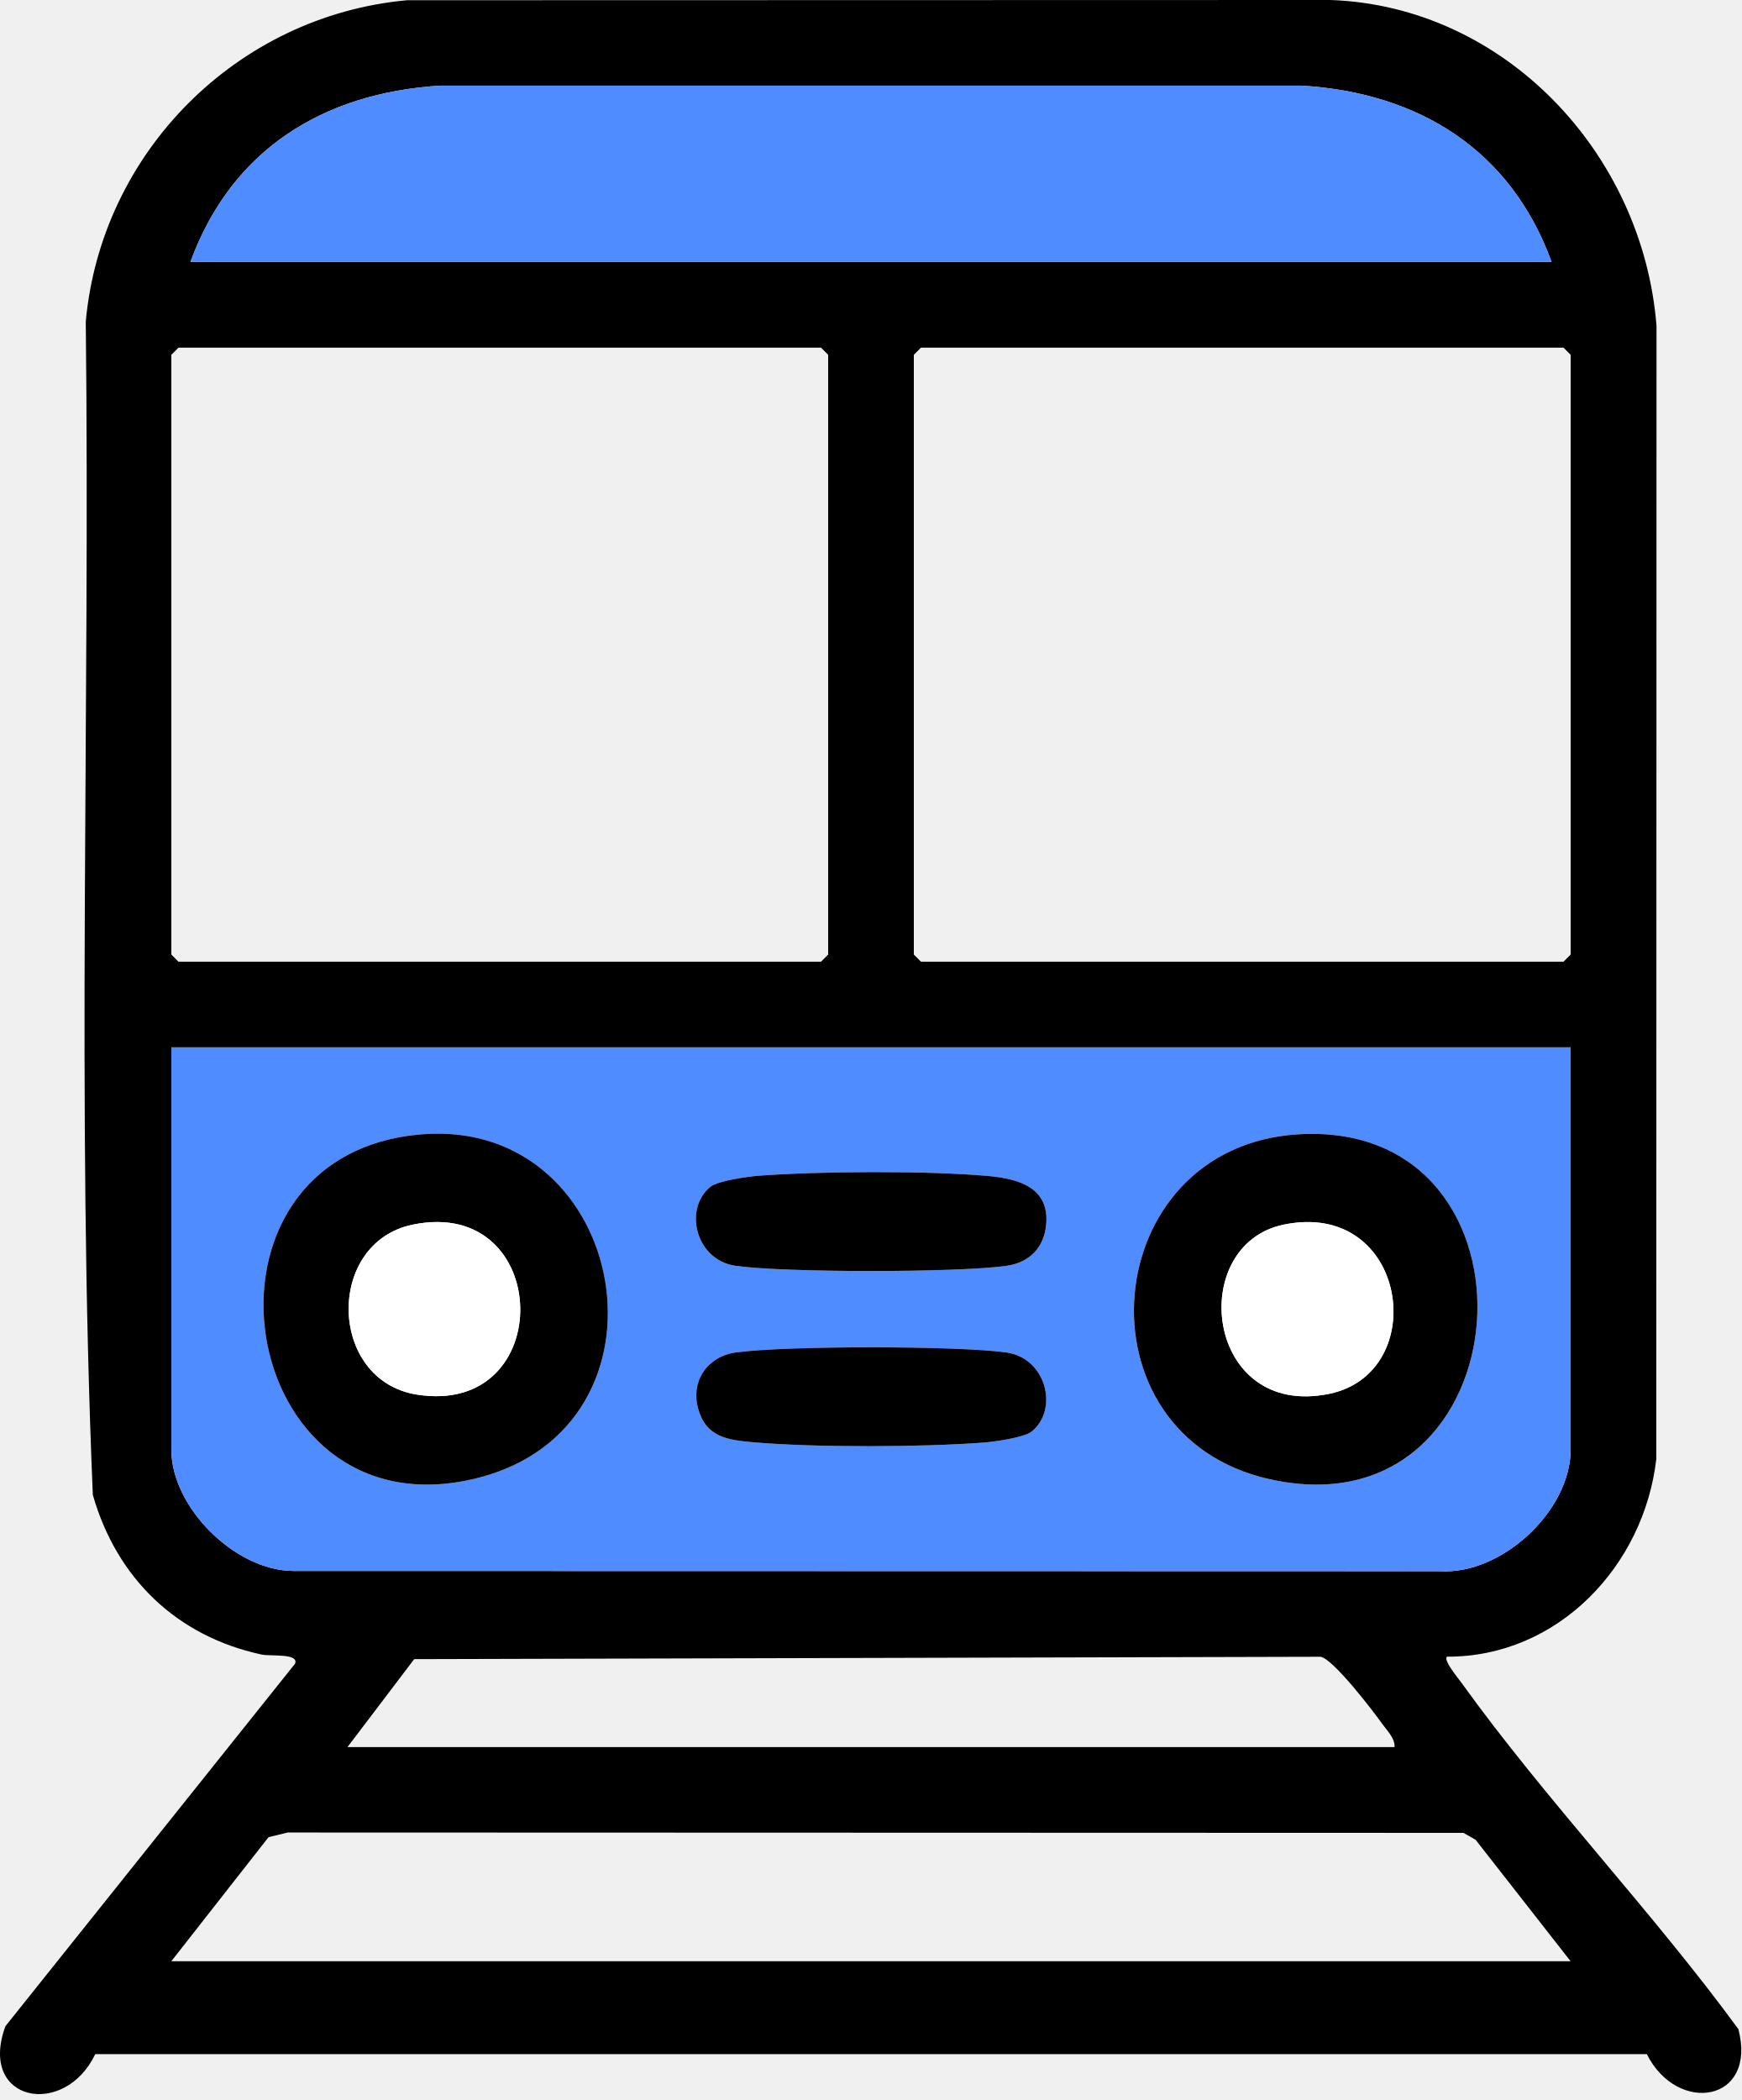
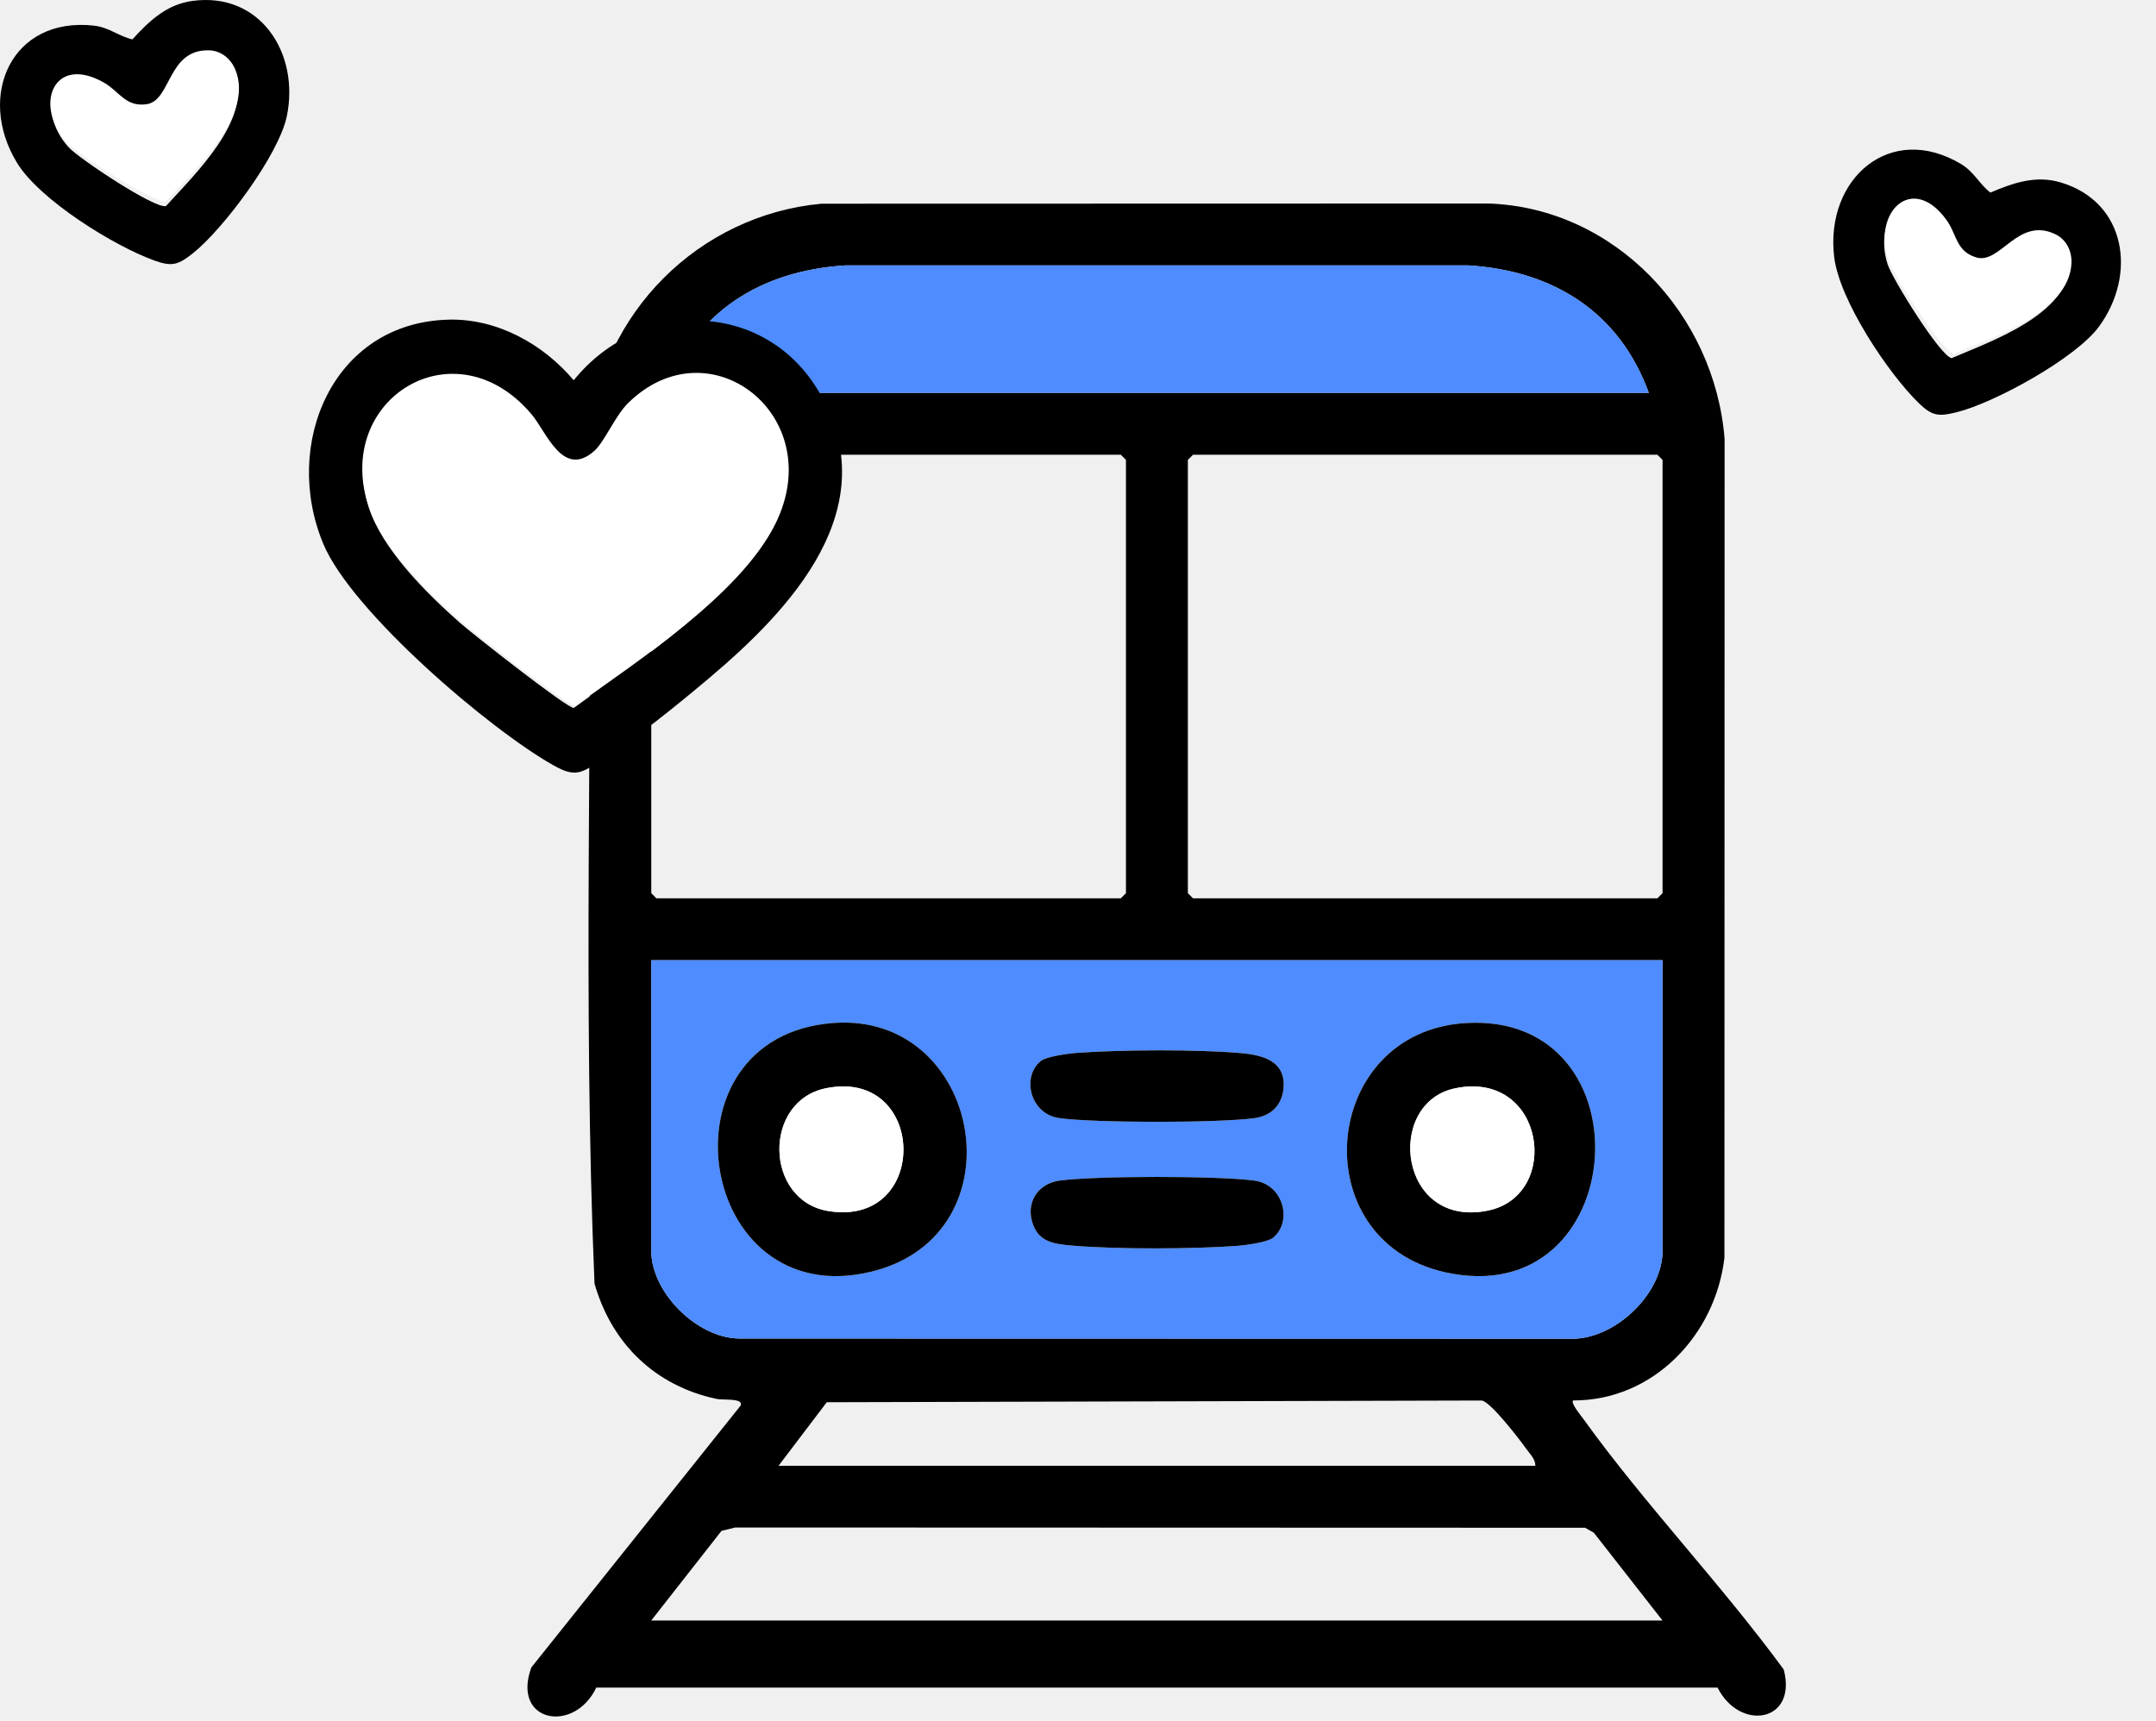
- <svg xmlns="http://www.w3.org/2000/svg" width="136" height="164" viewBox="0 0 136 164" fill="none">
-   <path d="M113.011 129.378C112.699 129.642 113.892 131.066 114.137 131.408C120.773 140.63 129.033 149.251 135.772 158.466C137.267 164.183 131.01 165.176 128.62 160.418H7.439C5.049 165.443 -1.754 164.176 0.424 158.236L23.044 129.928C23.371 129.092 21.152 129.367 20.427 129.211C13.784 127.779 9.112 123.244 7.249 116.743C5.967 86.324 7.048 55.63 6.699 25.114C7.907 11.866 18.527 1.23 31.791 0.018L103.915 -9.15527e-05C117.509 0.479 128.323 11.97 129.378 25.464L129.36 113.944C128.401 122.296 121.665 129.415 113.011 129.378ZM121.185 20.46C117.992 11.702 110.84 7.26 101.688 6.687H34.371C25.215 7.26 18.067 11.706 14.873 20.46H121.189H121.185ZM13.94 27.151L13.383 27.709V74.547L13.94 75.105H64.124L64.682 74.547V27.709L64.124 27.151H13.94ZM71.931 27.151L71.373 27.709V74.547L71.931 75.105H122.115L122.672 74.547V27.709L122.115 27.151H71.931ZM122.672 81.796H13.383V113.208C13.383 117.694 18.316 122.627 22.866 122.683L112.465 122.702C117.301 123.003 122.672 117.969 122.672 113.208V81.796ZM108.918 136.441C108.955 135.735 108.342 135.17 107.952 134.619C107.216 133.582 104.138 129.575 103.149 129.385L32.349 129.571L27.137 136.441H108.918ZM122.672 153.169L115.249 143.678L114.301 143.139L22.468 143.11L20.974 143.474L13.379 153.165H122.669L122.672 153.169Z" fill="black" />
-   <path d="M122.672 81.796V113.207C122.672 117.969 117.305 123.003 112.465 122.701L22.866 122.683C18.316 122.627 13.383 117.694 13.383 113.207V81.796H122.672ZM33.01 88.58C13.721 90.063 18.253 120.088 37.185 115.453C53.504 111.457 49.132 87.342 33.01 88.58ZM101.417 88.584C85.7 89.513 83.741 112.085 99.171 115.52C119.264 119.992 121.46 87.398 101.417 88.584ZM55.493 92.68C53.359 94.405 54.333 98.424 57.47 98.859C61.307 99.394 74.752 99.394 78.592 98.859C80.376 98.609 81.54 97.465 81.707 95.643C81.982 92.688 79.469 92.045 77.131 91.837C72.384 91.413 64.069 91.461 59.281 91.818C58.426 91.881 56.073 92.208 55.493 92.68ZM80.566 111.799C82.7 110.074 81.726 106.055 78.588 105.62C74.752 105.085 61.307 105.085 57.467 105.62C55.247 105.929 53.946 107.836 54.511 109.966C55.114 112.233 56.786 112.46 58.924 112.642C63.723 113.051 71.946 113.022 76.775 112.661C77.629 112.598 79.983 112.271 80.562 111.799H80.566Z" fill="#4E8CFF" />
-   <path d="M121.185 20.46H14.869C18.063 11.706 25.215 7.26 34.367 6.688H101.688C110.84 7.26 117.992 11.702 121.185 20.46Z" fill="#4E8CFF" />
-   <path d="M101.416 88.584C121.46 87.398 119.263 119.991 99.171 115.519C83.744 112.085 85.703 89.513 101.416 88.584ZM100.268 95.635C92.621 97.208 94.127 110.843 103.818 108.851C111.825 107.204 109.959 93.643 100.268 95.635Z" fill="black" />
-   <path d="M33.01 88.58C49.136 87.339 53.504 111.453 37.185 115.453C18.252 120.092 13.721 90.067 33.01 88.58ZM32.241 95.636C25.408 97.041 25.613 107.799 32.549 108.91C43.571 110.676 43.184 93.387 32.241 95.636Z" fill="black" />
-   <path d="M55.492 92.68C56.072 92.208 58.425 91.881 59.281 91.818C64.068 91.461 72.384 91.416 77.131 91.836C79.469 92.044 81.982 92.688 81.707 95.643C81.536 97.464 80.376 98.609 78.592 98.858C74.756 99.394 61.31 99.394 57.47 98.858C54.333 98.42 53.359 94.405 55.492 92.68Z" fill="black" />
-   <path d="M80.566 111.799C79.986 112.271 77.633 112.598 76.778 112.661C71.949 113.022 63.726 113.051 58.927 112.642C56.79 112.46 55.117 112.234 54.515 109.966C53.95 107.836 55.251 105.929 57.47 105.62C61.306 105.085 74.752 105.085 78.592 105.62C81.729 106.059 82.703 110.074 80.57 111.799H80.566Z" fill="black" />
-   <path d="M100.268 95.636C109.959 93.643 111.825 107.204 103.818 108.851C94.127 110.843 92.621 97.208 100.268 95.636Z" fill="white" />
-   <path d="M32.24 95.636C43.188 93.387 43.571 110.676 32.549 108.91C25.613 107.799 25.404 97.041 32.24 95.636Z" fill="white" />
+ <svg xmlns="http://www.w3.org/2000/svg" width="233" height="186" viewBox="0 0 233 186" fill="none">
+   <path d="M170.011 151.378C169.699 151.642 170.892 153.066 171.137 153.408C177.773 162.63 186.033 171.251 192.772 180.466C194.267 186.183 188.01 187.176 185.62 182.418H64.439C62.048 187.443 55.246 186.176 57.424 180.236L80.044 151.928C80.371 151.092 78.152 151.367 77.427 151.211C70.784 149.779 66.112 145.244 64.249 138.743C62.967 108.324 64.048 77.63 63.699 47.114C64.907 33.866 75.528 23.23 88.791 22.018L160.915 22C174.509 22.48 185.323 33.97 186.378 47.464L186.36 135.944C185.401 144.296 178.665 151.415 170.011 151.378ZM178.185 42.46C174.992 33.702 167.84 29.26 158.688 28.687H91.371C82.215 29.26 75.067 33.706 71.873 42.46H178.189H178.185ZM70.94 49.151L70.383 49.709V96.547L70.94 97.105H121.124L121.682 96.547V49.709L121.124 49.151H70.94ZM128.931 49.151L128.373 49.709V96.547L128.931 97.105H179.115L179.672 96.547V49.709L179.115 49.151H128.931ZM179.672 103.796H70.383V135.208C70.383 139.694 75.316 144.627 79.866 144.683L169.465 144.702C174.301 145.003 179.672 139.969 179.672 135.208V103.796ZM165.918 158.441C165.955 157.735 165.342 157.17 164.952 156.619C164.216 155.582 161.138 151.575 160.149 151.385L89.349 151.571L84.137 158.441H165.918ZM179.672 175.169L172.249 165.678L171.301 165.139L79.468 165.11L77.974 165.474L70.379 175.165H179.669L179.672 175.169Z" fill="black" />
+   <path d="M179.672 103.796V135.207C179.672 139.969 174.305 145.003 169.465 144.701L79.866 144.683C75.316 144.627 70.383 139.694 70.383 135.207V103.796H179.672ZM90.01 110.58C70.721 112.063 75.252 142.088 94.185 137.453C110.504 133.457 106.132 109.342 90.01 110.58ZM158.417 110.584C142.7 111.513 140.741 134.085 156.171 137.52C176.264 141.992 178.46 109.398 158.417 110.584ZM112.493 114.68C110.359 116.405 111.333 120.424 114.47 120.859C118.307 121.394 131.752 121.394 135.592 120.859C137.377 120.609 138.54 119.465 138.707 117.643C138.982 114.688 136.47 114.045 134.131 113.836C129.384 113.413 121.069 113.461 116.281 113.818C115.426 113.881 113.073 114.208 112.493 114.68ZM137.566 133.799C139.7 132.074 138.726 128.055 135.589 127.62C131.752 127.085 118.307 127.085 114.467 127.62C112.247 127.929 110.946 129.836 111.511 131.966C112.114 134.233 113.786 134.46 115.924 134.642C120.723 135.051 128.946 135.022 133.774 134.661C134.629 134.598 136.983 134.271 137.562 133.799H137.566Z" fill="#4E8CFF" />
+   <path d="M178.185 42.46H71.869C75.063 33.706 82.215 29.26 91.367 28.688H158.688C167.84 29.26 174.992 33.702 178.185 42.46Z" fill="#4E8CFF" />
+   <path d="M158.416 110.584C178.46 109.398 176.263 141.991 156.171 137.519C140.744 134.085 142.703 111.513 158.416 110.584ZM157.268 117.635C149.621 119.208 151.127 132.843 160.818 130.851C168.825 129.204 166.959 115.643 157.268 117.635Z" fill="black" />
+   <path d="M90.01 110.58C106.136 109.339 110.504 133.453 94.185 137.453C75.252 142.092 70.721 112.067 90.01 110.58ZM89.241 117.636C82.408 119.041 82.612 129.799 89.549 130.91C100.571 132.676 100.184 115.387 89.241 117.636Z" fill="black" />
+   <path d="M112.492 114.68C113.072 114.208 115.425 113.881 116.28 113.818C121.068 113.461 129.384 113.416 134.131 113.836C136.469 114.045 138.982 114.688 138.707 117.643C138.536 119.464 137.376 120.609 135.592 120.858C131.756 121.394 118.31 121.394 114.47 120.858C111.333 120.42 110.359 116.405 112.492 114.68Z" fill="black" />
+   <path d="M137.566 133.799C136.986 134.271 134.633 134.598 133.778 134.661C128.949 135.022 120.726 135.051 115.927 134.642C113.79 134.46 112.117 134.234 111.515 131.966C110.95 129.836 112.251 127.929 114.47 127.62C118.306 127.085 131.752 127.085 135.592 127.62C138.73 128.059 139.703 132.074 137.57 133.799H137.566Z" fill="black" />
+   <path d="M157.268 117.636C166.959 115.643 168.825 129.204 160.818 130.851C151.127 132.843 149.621 119.208 157.268 117.636Z" fill="white" />
+   <path d="M89.24 117.636C100.188 115.387 100.571 132.676 89.549 130.91C82.612 129.799 82.404 119.041 89.24 117.636Z" fill="white" />
+   <path d="M48.482 34.55C53.742 34.424 58.692 37.186 62.003 41.107C69.128 32.236 82.706 32.335 88.573 42.468C95.768 54.895 85.522 65.801 76.625 73.308C73.247 76.156 68.636 79.911 64.936 82.219C62.831 83.53 62.226 84.075 59.869 82.757C52.891 78.856 38.023 66.11 34.958 58.829C30.433 48.072 35.932 34.852 48.485 34.553L48.482 34.55ZM64.064 48.975C60.697 52.053 58.935 46.987 57.355 45.091C49.2 35.284 36.178 43.338 39.881 54.905C41.324 59.413 46.191 64.218 49.715 67.329C51.032 68.49 61.239 76.525 62.007 76.525C68.762 71.595 79.69 64.453 83.41 56.837C89.092 45.197 76.299 35.181 67.612 43.883C66.299 45.197 65.105 48.026 64.068 48.975H64.064Z" fill="black" />
+   <path d="M64.26 48.709C65.308 47.757 66.515 44.923 67.843 43.605C76.63 34.886 89.561 44.926 83.816 56.586C80.058 64.218 69.006 71.37 62.176 76.313C61.399 76.313 51.077 68.263 49.749 67.098C46.186 63.978 41.265 59.168 39.806 54.65C36.061 43.06 49.228 34.989 57.473 44.816C59.07 46.719 60.851 51.792 64.256 48.709H64.26Z" fill="white" />
+   <path d="M20.791 0.1C28.132 -0.901 32.405 5.766 30.998 12.562C30.14 16.709 24.167 24.73 20.867 27.359C19.309 28.599 18.641 28.859 16.73 28.178C12.339 26.611 4.268 21.599 1.834 17.592C-2.566 10.356 1.242 1.78 10.147 2.77C11.784 2.95 12.813 3.912 14.308 4.257C16.126 2.269 17.986 0.482 20.791 0.1ZM22.527 5.683C18.07 5.577 18.514 11.227 15.857 11.615C13.601 11.945 12.952 10.21 11.297 9.239C5.862 6.05 3.694 11.813 7.414 15.915C8.528 17.143 16.721 22.588 17.932 22.277C20.982 18.908 27.353 12.867 25.363 7.84C24.883 6.63 23.844 5.714 22.527 5.683Z" fill="black" />
+   <path d="M22.581 5.439C23.914 5.469 24.96 6.369 25.445 7.557C27.456 12.494 21.016 18.427 17.938 21.736C16.714 22.045 8.438 16.694 7.312 15.488C3.554 11.462 5.744 5.799 11.235 8.93C12.91 9.884 13.563 11.588 15.842 11.264C18.523 10.88 18.078 5.334 22.581 5.439Z" fill="white" />
+   <path d="M222.729 19.728C229.822 21.866 230.939 29.706 226.837 35.303C224.334 38.719 215.569 43.534 211.474 44.555C209.542 45.036 208.827 44.995 207.371 43.581C204.028 40.332 198.768 32.42 198.218 27.764C197.222 19.355 204.248 13.135 211.937 17.735C213.351 18.578 213.888 19.881 215.105 20.816C217.584 19.762 220.018 18.91 222.729 19.728ZM221.989 25.528C217.979 23.579 216.036 28.903 213.457 28.152C211.268 27.515 211.399 25.668 210.297 24.097C206.677 18.938 202.311 23.28 203.991 28.557C204.495 30.137 209.684 38.493 210.915 38.713C215.089 36.915 223.394 34.067 223.672 28.667C223.738 27.367 223.174 26.102 221.989 25.528Z" fill="black" />
+   <path d="M222.139 25.327C223.339 25.908 223.917 27.162 223.865 28.444C223.643 33.77 215.32 36.492 211.145 38.223C209.904 37.996 204.599 29.69 204.075 28.126C202.329 22.903 206.674 18.661 210.368 23.791C211.495 25.354 211.381 27.175 213.589 27.827C216.188 28.592 218.087 23.361 222.139 25.327Z" fill="white" />
</svg>
